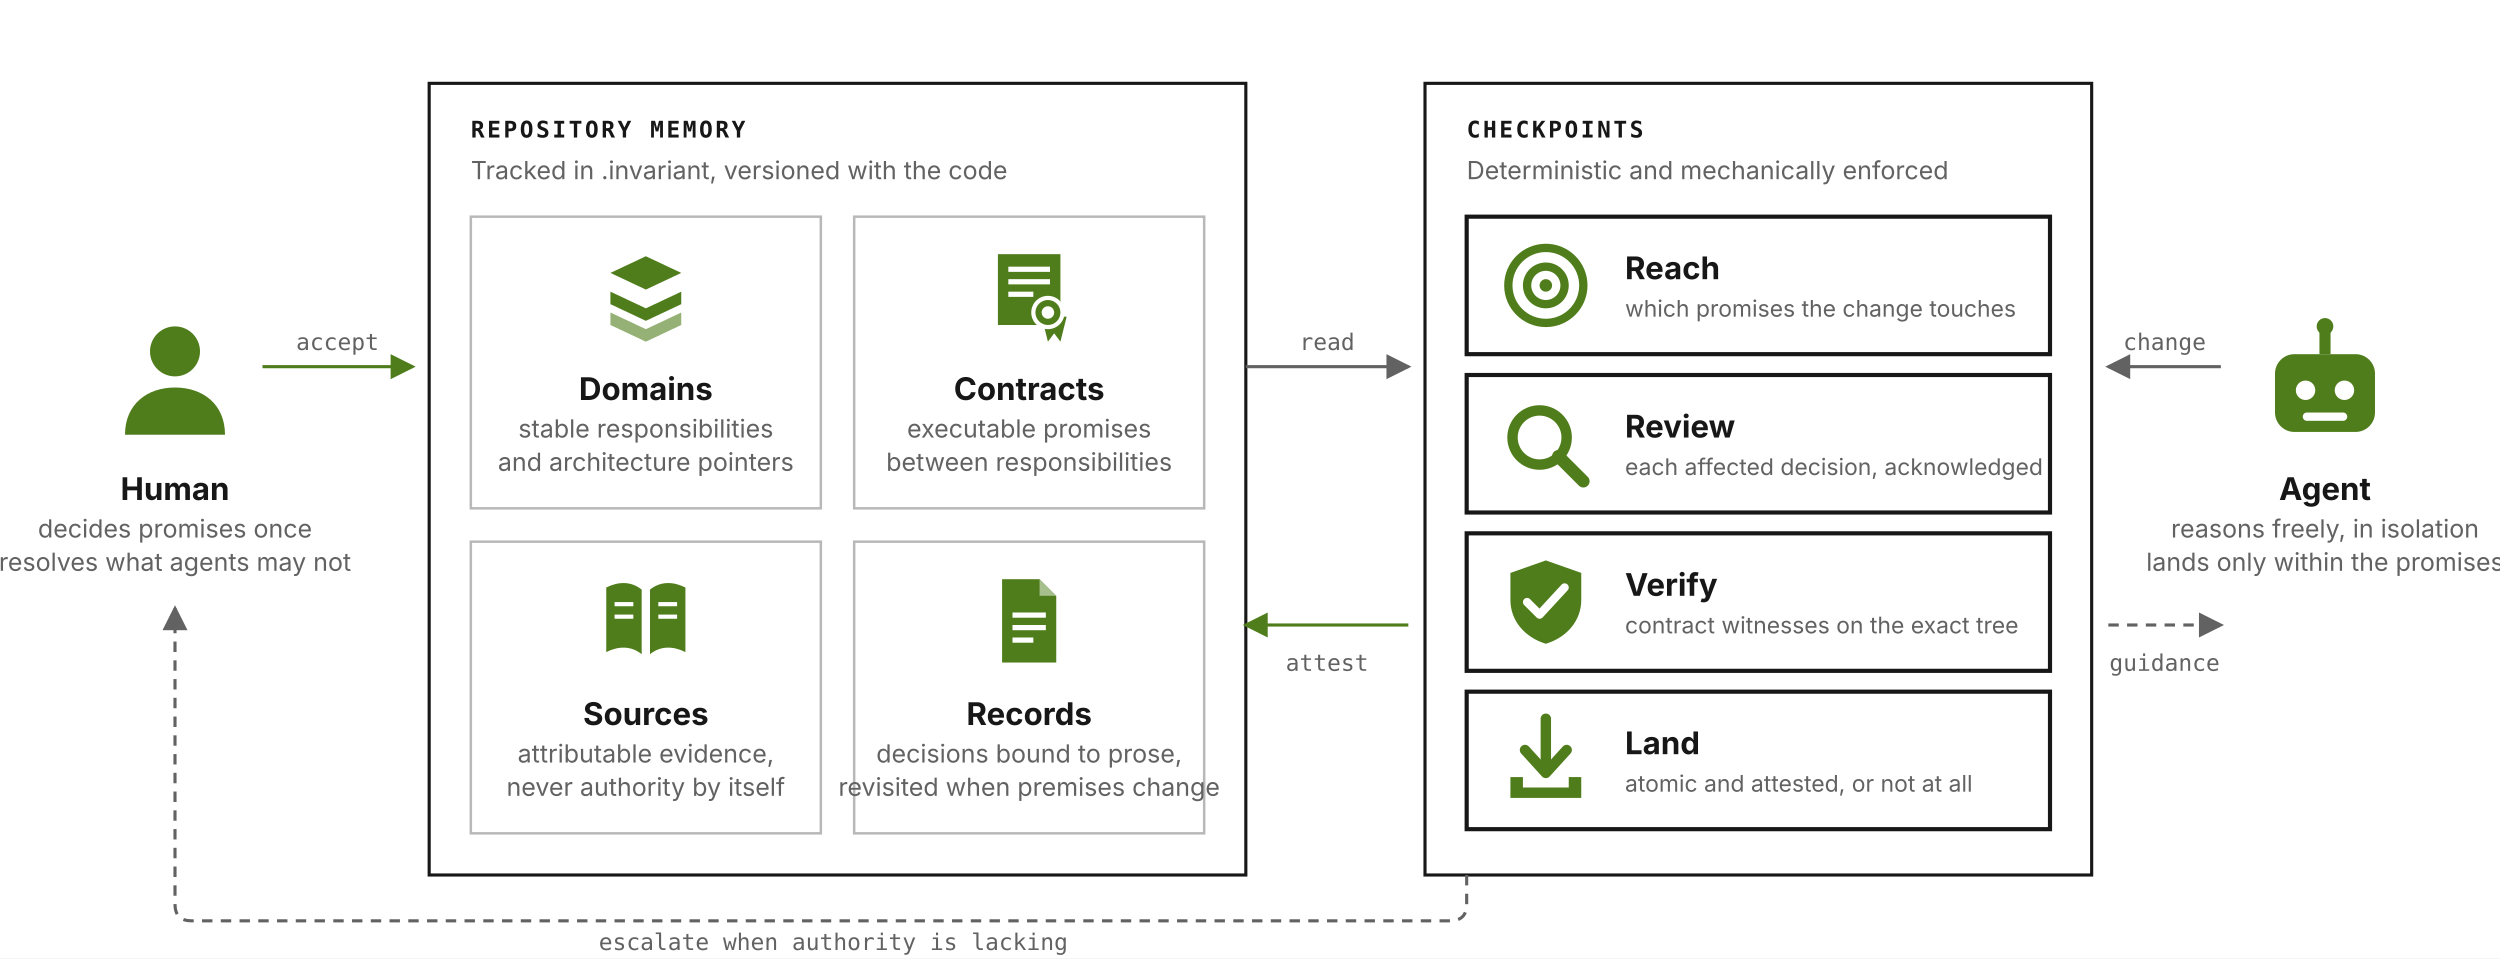
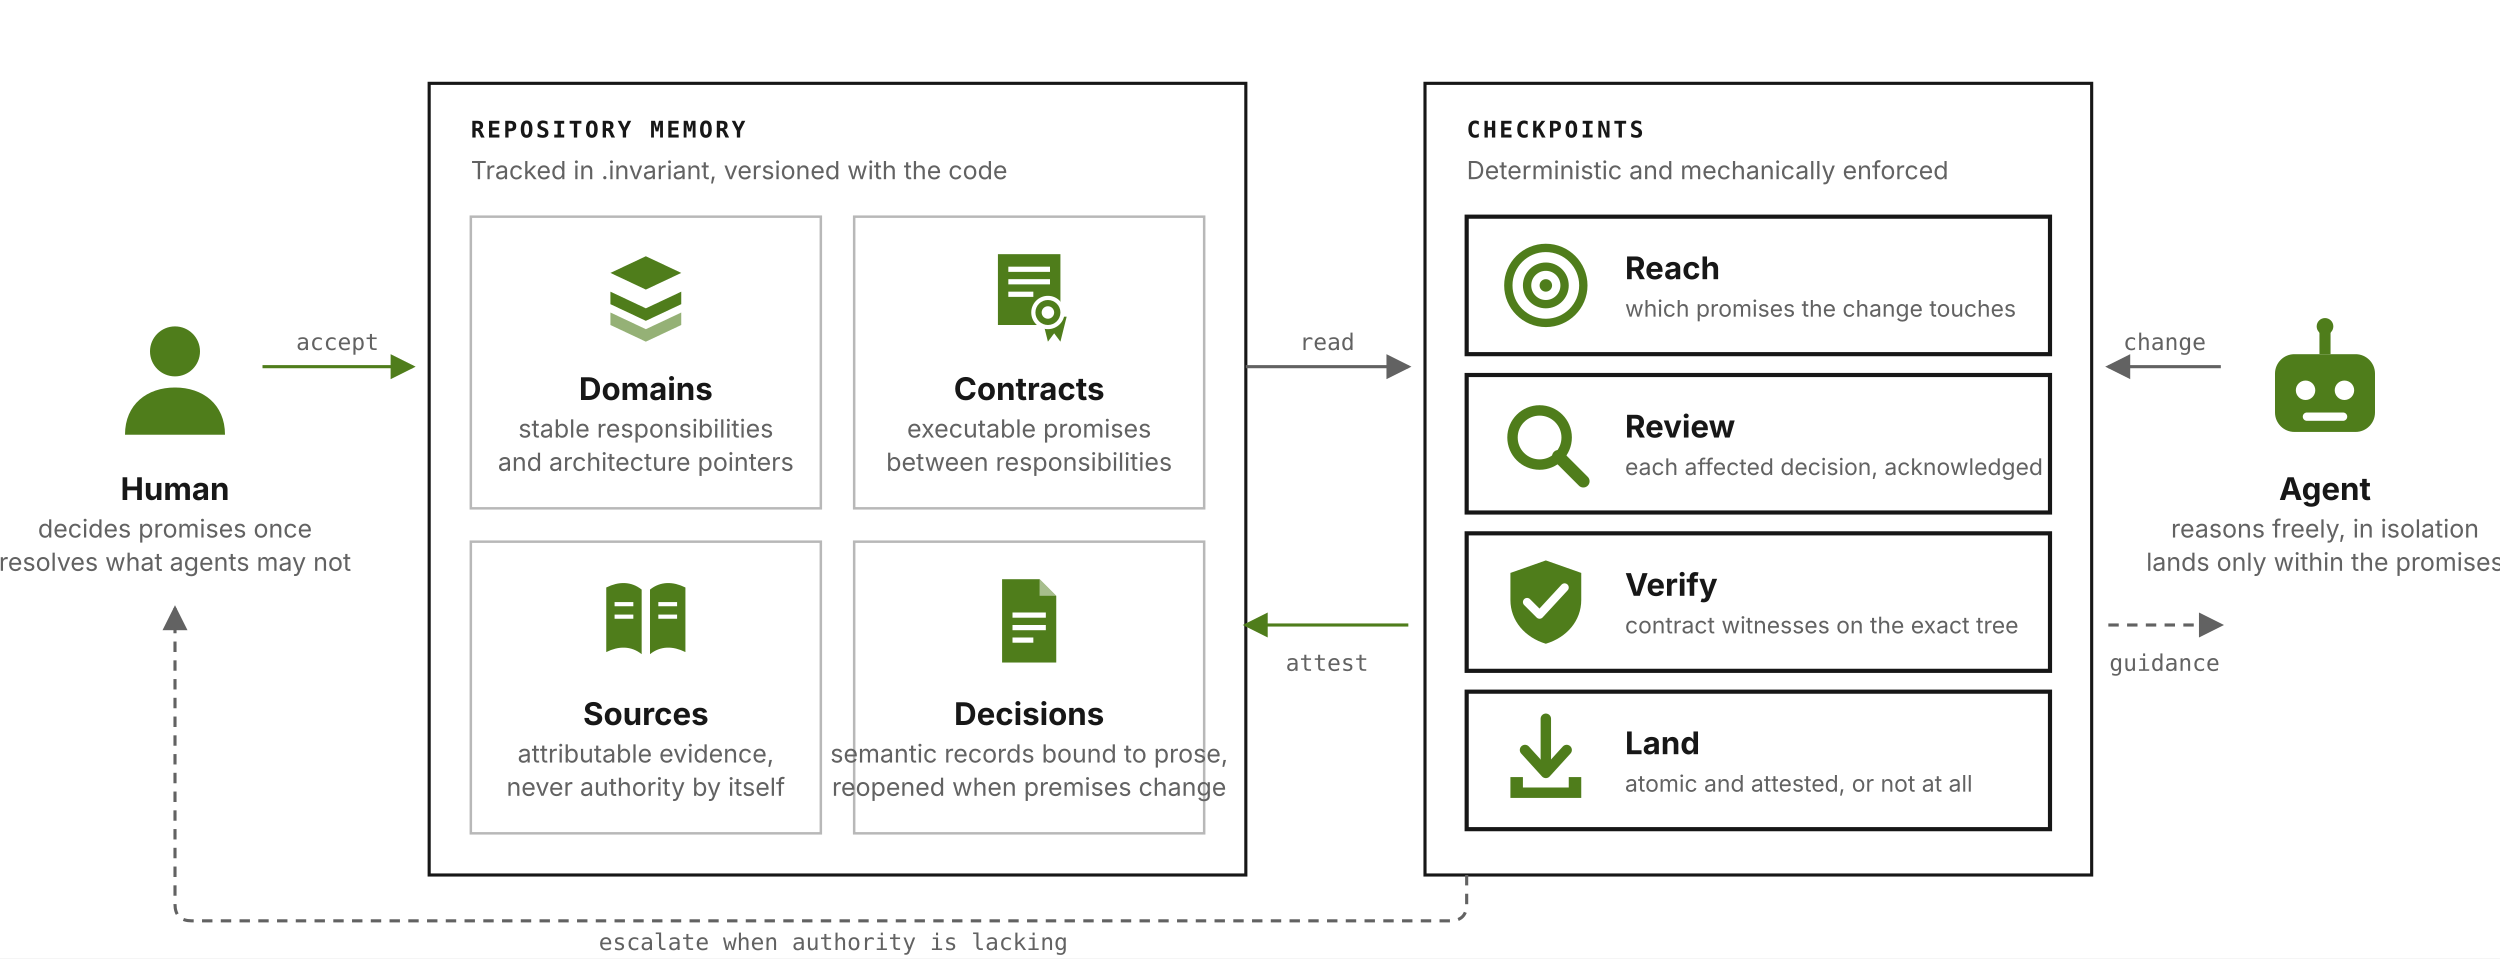
<svg xmlns="http://www.w3.org/2000/svg" width="1200" height="460" viewBox="0 0 1200 460" role="img" aria-labelledby="title desc">
  <defs>
    <marker id="arrow" markerWidth="8" markerHeight="8" refX="7" refY="4" orient="auto">
      <path d="M0,0 L8,4 L0,8 Z" fill="#626262" />
    </marker>
    <marker id="arrow-accent" markerWidth="8" markerHeight="8" refX="7" refY="4" orient="auto">
      <path d="M0,0 L8,4 L0,8 Z" fill="#4f7d1b" />
    </marker>
    <style>
      .sans { font-family: Inter, ui-sans-serif, system-ui, -apple-system, BlinkMacSystemFont, "Segoe UI", sans-serif; }
      .mono { font-family: ui-monospace, SFMono-Regular, Menlo, Consolas, monospace; }
      .ink { fill: #171717; }
      .muted { fill: #626262; }
      .accent { fill: #4f7d1b; }
      .label { font-size: 11px; font-weight: 700; letter-spacing: 1.2px; }
      .title { font-size: 15px; font-weight: 650; }
      .body { font-size: 12px; }
      .small { font-size: 11px; }
      .line { fill: none; stroke: #626262; stroke-width: 1.5; marker-end: url(#arrow); }
      .line-accent { fill: none; stroke: #4f7d1b; stroke-width: 1.5; marker-end: url(#arrow-accent); }
      .line-dashed { fill: none; stroke: #626262; stroke-width: 1.5; stroke-dasharray: 5 4; marker-end: url(#arrow); }
      .plane { fill: #ffffff; stroke: #171717; stroke-width: 1.5; }
      .card { fill: #ffffff; stroke: #b8b8b8; stroke-width: 1.2; }
      .gate { fill: #ffffff; stroke: #171717; stroke-width: 2; }
    </style>
    <symbol id="human" viewBox="0 0 48 48">
      <circle cx="24" cy="14" r="9" fill="#4f7d1b" />
      <path d="M6 44c0-11 8-17 18-17s18 6 18 17z" fill="#4f7d1b" />
    </symbol>
    <symbol id="agent" viewBox="0 0 48 48">
      <rect x="22" y="6" width="4" height="9" fill="#4f7d1b" />
      <circle cx="24" cy="5" r="3" fill="#4f7d1b" />
      <rect x="6" y="15" width="36" height="28" rx="7" fill="#4f7d1b" />
      <circle cx="17" cy="28" r="3.5" fill="#ffffff" />
      <circle cx="31" cy="28" r="3.5" fill="#ffffff" />
      <rect x="16" y="36" width="16" height="3" rx="1.5" fill="#ffffff" />
    </symbol>
    <symbol id="contract" viewBox="0 0 48 48">
      <path d="M9 4h30v34H9z" fill="#4f7d1b" />
      <rect x="14" y="10" width="20" height="2.5" fill="#ffffff" />
      <rect x="14" y="16" width="20" height="2.5" fill="#ffffff" />
      <rect x="14" y="22" width="12" height="2.5" fill="#ffffff" />
      <path d="M30 34l3 12 3-4 3 4 3-12z" fill="#4f7d1b" />
      <circle cx="33" cy="32" r="8" fill="#ffffff" />
      <circle cx="33" cy="32" r="6" fill="#4f7d1b" />
      <circle cx="33" cy="32" r="3" fill="#ffffff" />
    </symbol>
    <symbol id="domain" viewBox="0 0 48 48">
      <path d="M24 5l17 8-17 8-17-8z" fill="#4f7d1b" />
      <path d="M7 22l17 8 17-8v6l-17 8-17-8z" fill="#4f7d1b" />
      <path d="M7 32l17 8 17-8v6l-17 8-17-8z" fill="#4f7d1b" opacity="0.6" />
    </symbol>
    <symbol id="sources" viewBox="0 0 48 48">
      <path d="M5 8c6-3 12-3 17 1v31c-5-4-11-4-17-1z" fill="#4f7d1b" />
      <path d="M43 8c-6-3-12-3-17 1v31c5-4 11-4 17-1z" fill="#4f7d1b" />
      <rect x="9" y="15" width="9" height="2" fill="#ffffff" />
      <rect x="9" y="21" width="9" height="2" fill="#ffffff" />
      <rect x="30" y="15" width="9" height="2" fill="#ffffff" />
      <rect x="30" y="21" width="9" height="2" fill="#ffffff" />
    </symbol>
    <symbol id="record" viewBox="0 0 48 48">
      <path d="M11 4h18l8 8v32H11z" fill="#4f7d1b" />
      <path d="M29 4v8h8z" fill="#ffffff" opacity="0.5" />
      <rect x="16" y="20" width="16" height="2.5" fill="#ffffff" />
      <rect x="16" y="26" width="16" height="2.5" fill="#ffffff" />
      <rect x="16" y="32" width="10" height="2.5" fill="#ffffff" />
    </symbol>
    <symbol id="reach" viewBox="0 0 48 48">
      <circle cx="24" cy="24" r="18" fill="none" stroke="#4f7d1b" stroke-width="4" />
      <circle cx="24" cy="24" r="9" fill="none" stroke="#4f7d1b" stroke-width="4" />
      <circle cx="24" cy="24" r="3" fill="#4f7d1b" />
    </symbol>
    <symbol id="review" viewBox="0 0 48 48">
      <circle cx="21" cy="21" r="13" fill="none" stroke="#4f7d1b" stroke-width="5" />
      <path d="M30 30l12 12" stroke="#4f7d1b" stroke-width="6" stroke-linecap="round" />
    </symbol>
    <symbol id="verify" viewBox="0 0 48 48">
      <path d="M24 4l17 6v13c0 10-7 18-17 21C14 41 7 33 7 23V10z" fill="#4f7d1b" />
      <path d="M15 24l6 6 12-13" fill="none" stroke="#ffffff" stroke-width="4" stroke-linecap="round" stroke-linejoin="round" />
    </symbol>
    <symbol id="land" viewBox="0 0 48 48">
      <path d="M24 4v24" stroke="#4f7d1b" stroke-width="5" stroke-linecap="round" />
      <path d="M14 19l10 11 10-11" fill="none" stroke="#4f7d1b" stroke-width="5" stroke-linecap="round" stroke-linejoin="round" />
      <path d="M7 32v10h34V32h-6v5H13v-5z" fill="#4f7d1b" />
    </symbol>
  </defs>
  <rect width="1200" height="460" fill="#ffffff" />
  <g class="sans">
    <use href="#human" x="52" y="150" width="64" height="64" />
    <text x="84" y="240" text-anchor="middle" class="ink title">Human</text>
    <text x="84" y="258" text-anchor="middle" class="muted body">decides promises once</text>
    <text x="84" y="274" text-anchor="middle" class="muted body">resolves what agents may not</text>
    <path d="M126 176 H198" class="line-accent" />
    <text x="162" y="168" text-anchor="middle" class="mono muted small">accept</text>
    <rect x="206" y="40" width="392" height="380" class="plane" />
    <text x="226" y="66" class="mono ink label">REPOSITORY MEMORY</text>
    <text x="226" y="86" class="muted body">Tracked in .invariant, versioned with the code</text>
    <g transform="translate(226,104)">
      <rect width="168" height="140" class="card" />
      <use href="#domain" x="60" y="14" width="48" height="48" />
      <text x="84" y="88" text-anchor="middle" class="ink title">Domains</text>
      <text x="84" y="106" text-anchor="middle" class="muted body">stable responsibilities</text>
      <text x="84" y="122" text-anchor="middle" class="muted body">and architecture pointers</text>
    </g>
    <g transform="translate(410,104)">
      <rect width="168" height="140" class="card" />
      <use href="#contract" x="60" y="14" width="48" height="48" />
      <text x="84" y="88" text-anchor="middle" class="ink title">Contracts</text>
      <text x="84" y="106" text-anchor="middle" class="muted body">executable promises</text>
      <text x="84" y="122" text-anchor="middle" class="muted body">between responsibilities</text>
    </g>
    <g transform="translate(226,260)">
      <rect width="168" height="140" class="card" />
      <use href="#sources" x="60" y="14" width="48" height="48" />
      <text x="84" y="88" text-anchor="middle" class="ink title">Sources</text>
      <text x="84" y="106" text-anchor="middle" class="muted body">attributable evidence,</text>
      <text x="84" y="122" text-anchor="middle" class="muted body">never authority by itself</text>
    </g>
    <g transform="translate(410,260)">
      <rect width="168" height="140" class="card" />
      <use href="#record" x="60" y="14" width="48" height="48" />
-       <text x="84" y="88" text-anchor="middle" class="ink title">Records</text>
-       <text x="84" y="106" text-anchor="middle" class="muted body">decisions bound to prose,</text>
-       <text x="84" y="122" text-anchor="middle" class="muted body">revisited when premises change</text>
+       <text x="84" y="88" text-anchor="middle" class="ink title">Decisions</text>
+       <text x="84" y="106" text-anchor="middle" class="muted body">semantic records bound to prose,</text>
+       <text x="84" y="122" text-anchor="middle" class="muted body">reopened when premises change</text>
    </g>
    <path d="M598 176 H676" class="line" />
    <text x="637" y="168" text-anchor="middle" class="mono muted small">read</text>
    <path d="M676 300 H598" class="line-accent" />
    <text x="637" y="322" text-anchor="middle" class="mono muted small">attest</text>
    <rect x="684" y="40" width="320" height="380" class="plane" />
    <text x="704" y="66" class="mono ink label">CHECKPOINTS</text>
    <text x="704" y="86" class="muted body">Deterministic and mechanically enforced</text>
    <g transform="translate(704,104)">
      <rect width="280" height="66" class="gate" />
      <use href="#reach" x="14" y="9" width="48" height="48" />
      <text x="76" y="30" class="ink title">Reach</text>
      <text x="76" y="48" class="muted small">which promises the change touches</text>
    </g>
    <g transform="translate(704,180)">
      <rect width="280" height="66" class="gate" />
      <use href="#review" x="14" y="9" width="48" height="48" />
      <text x="76" y="30" class="ink title">Review</text>
      <text x="76" y="48" class="muted small">each affected decision, acknowledged</text>
    </g>
    <g transform="translate(704,256)">
      <rect width="280" height="66" class="gate" />
      <use href="#verify" x="14" y="9" width="48" height="48" />
      <text x="76" y="30" class="ink title">Verify</text>
      <text x="76" y="48" class="muted small">contract witnesses on the exact tree</text>
    </g>
    <g transform="translate(704,332)">
      <rect width="280" height="66" class="gate" />
      <use href="#land" x="14" y="9" width="48" height="48" />
      <text x="76" y="30" class="ink title">Land</text>
      <text x="76" y="48" class="muted small">atomic and attested, or not at all</text>
    </g>
    <path d="M1066 176 H1012" class="line" />
    <text x="1039" y="168" text-anchor="middle" class="mono muted small">change</text>
    <path d="M1012 300 H1066" class="line-dashed" />
    <text x="1039" y="322" text-anchor="middle" class="mono muted small">guidance</text>
    <use href="#agent" x="1084" y="150" width="64" height="64" />
    <text x="1116" y="240" text-anchor="middle" class="ink title">Agent</text>
    <text x="1116" y="258" text-anchor="middle" class="muted body">reasons freely, in isolation</text>
    <text x="1116" y="274" text-anchor="middle" class="muted body">lands only within the promises</text>
    <path d="M704 420 V434 Q704 442 696 442 H92 Q84 442 84 434 V292" class="line-dashed" />
    <text x="400" y="456" text-anchor="middle" class="mono muted small">escalate when authority is lacking</text>
  </g>
</svg>
